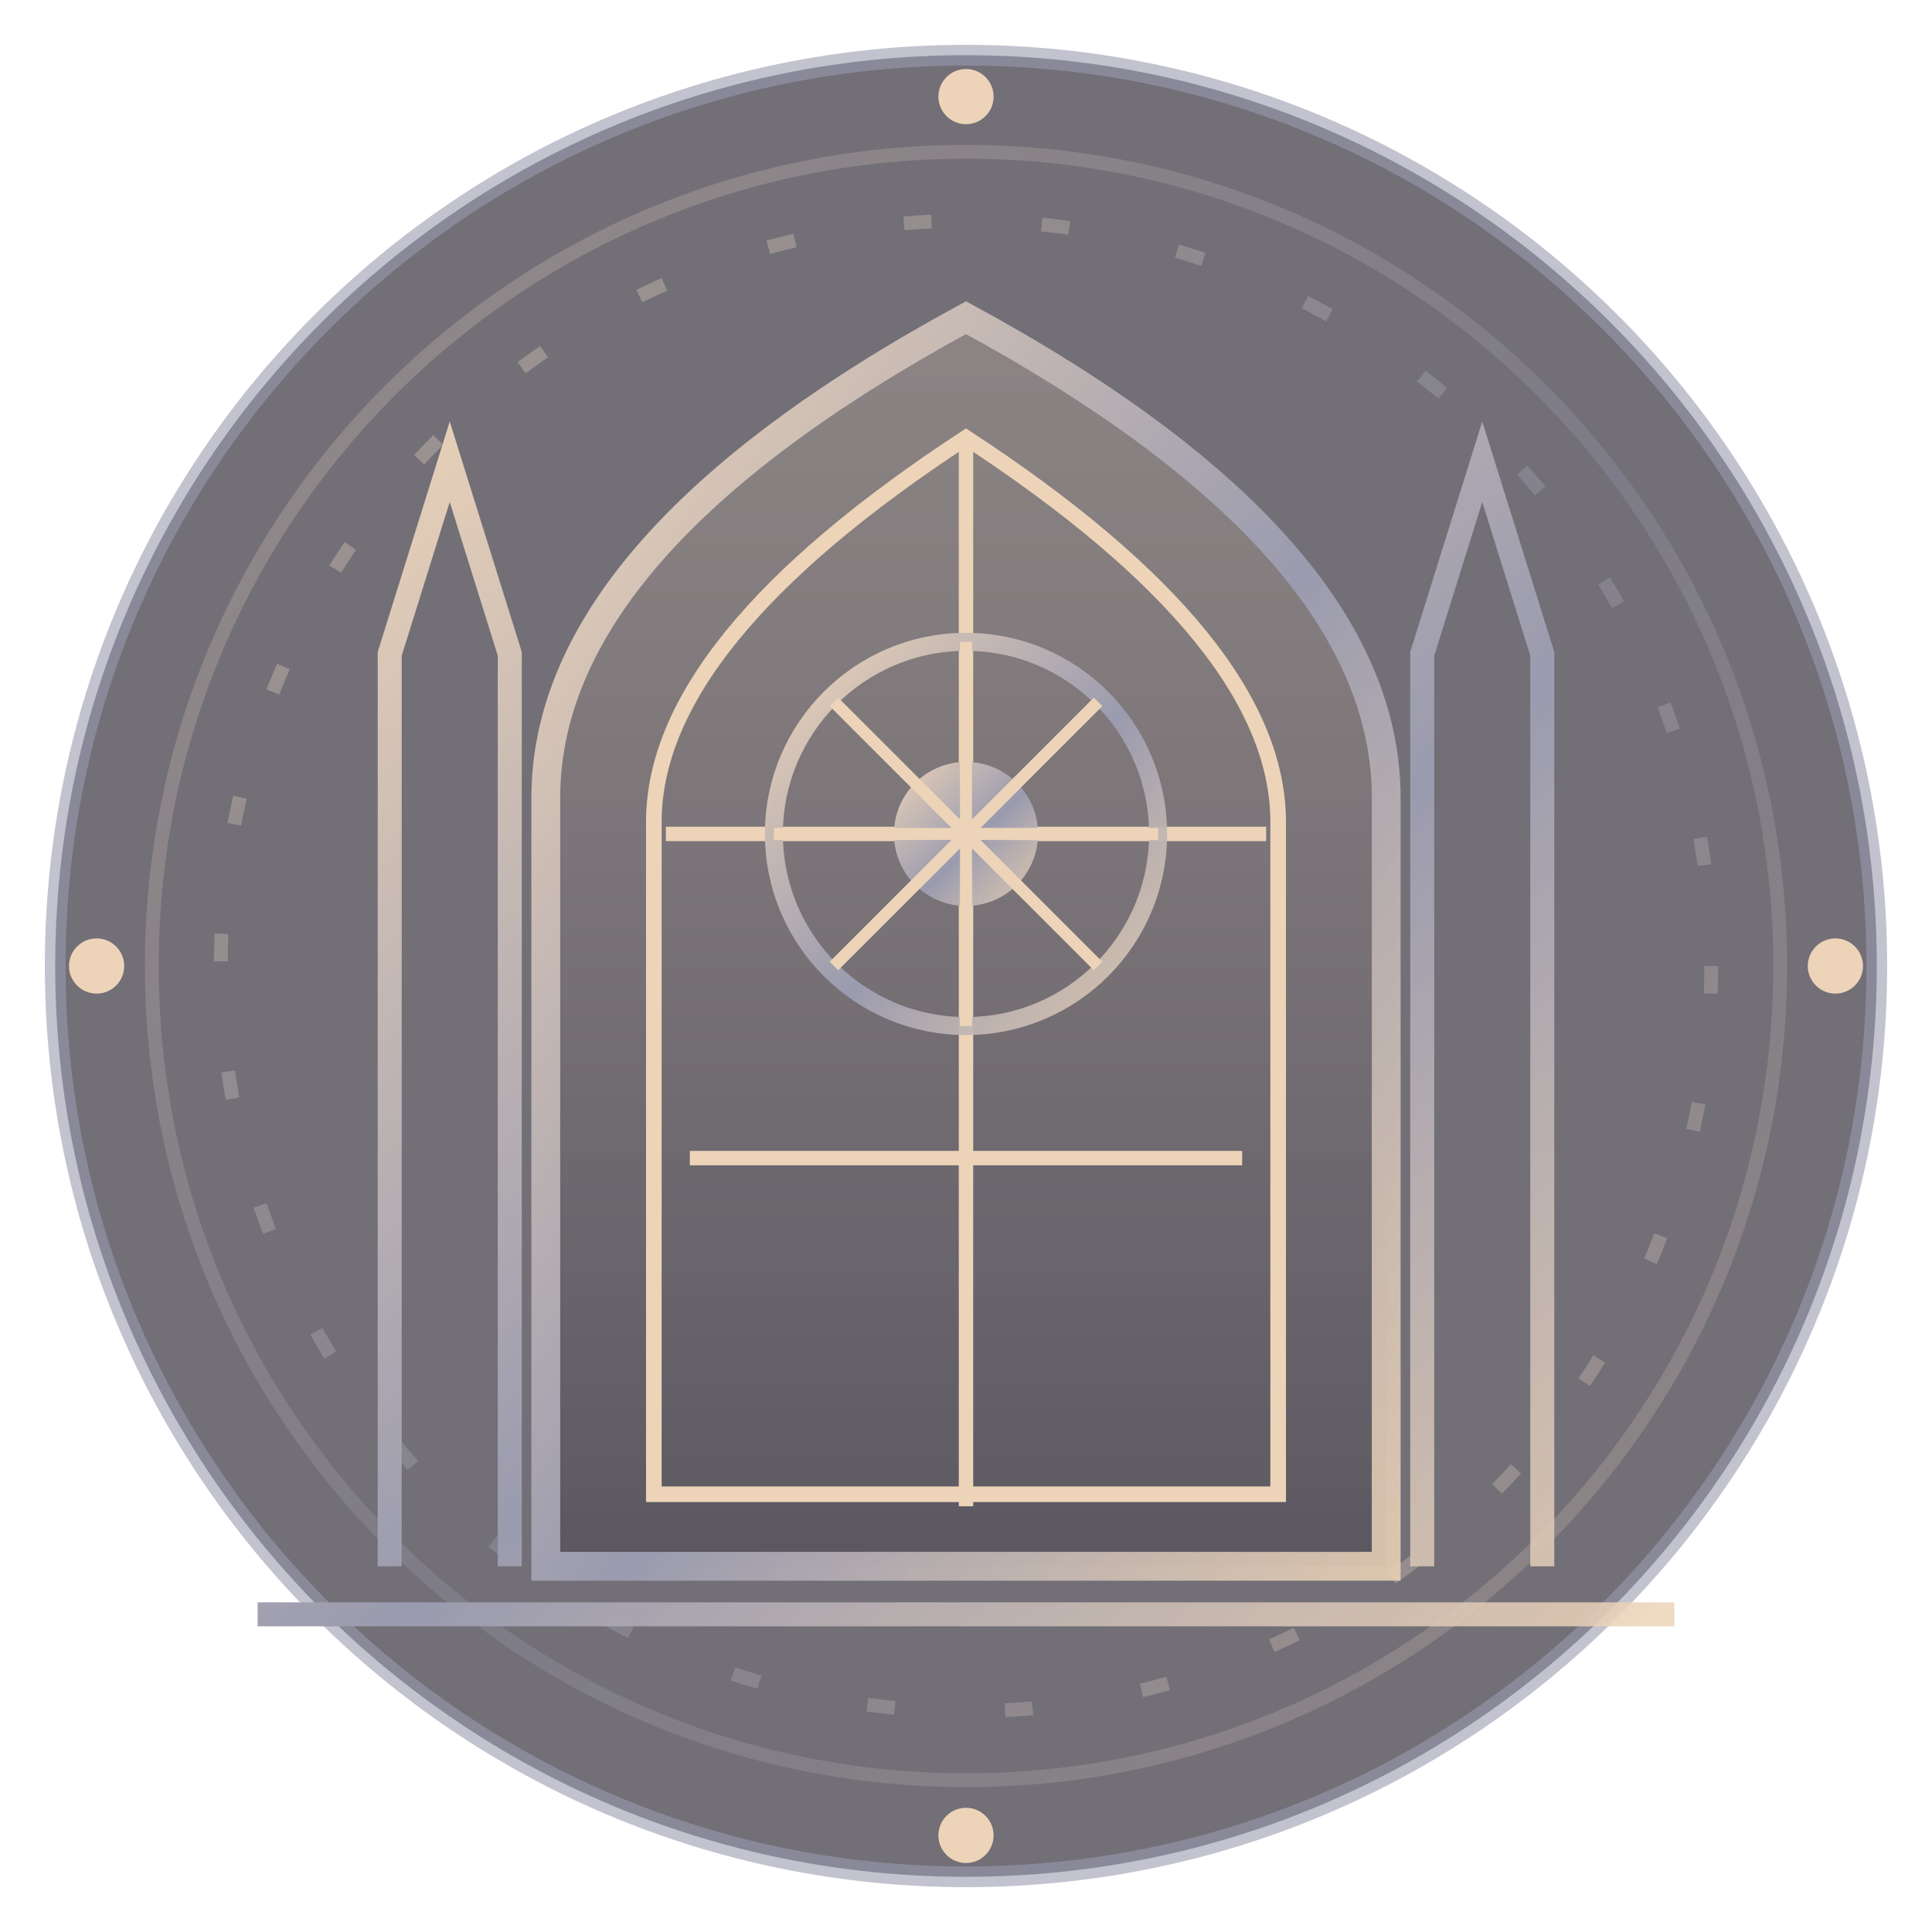
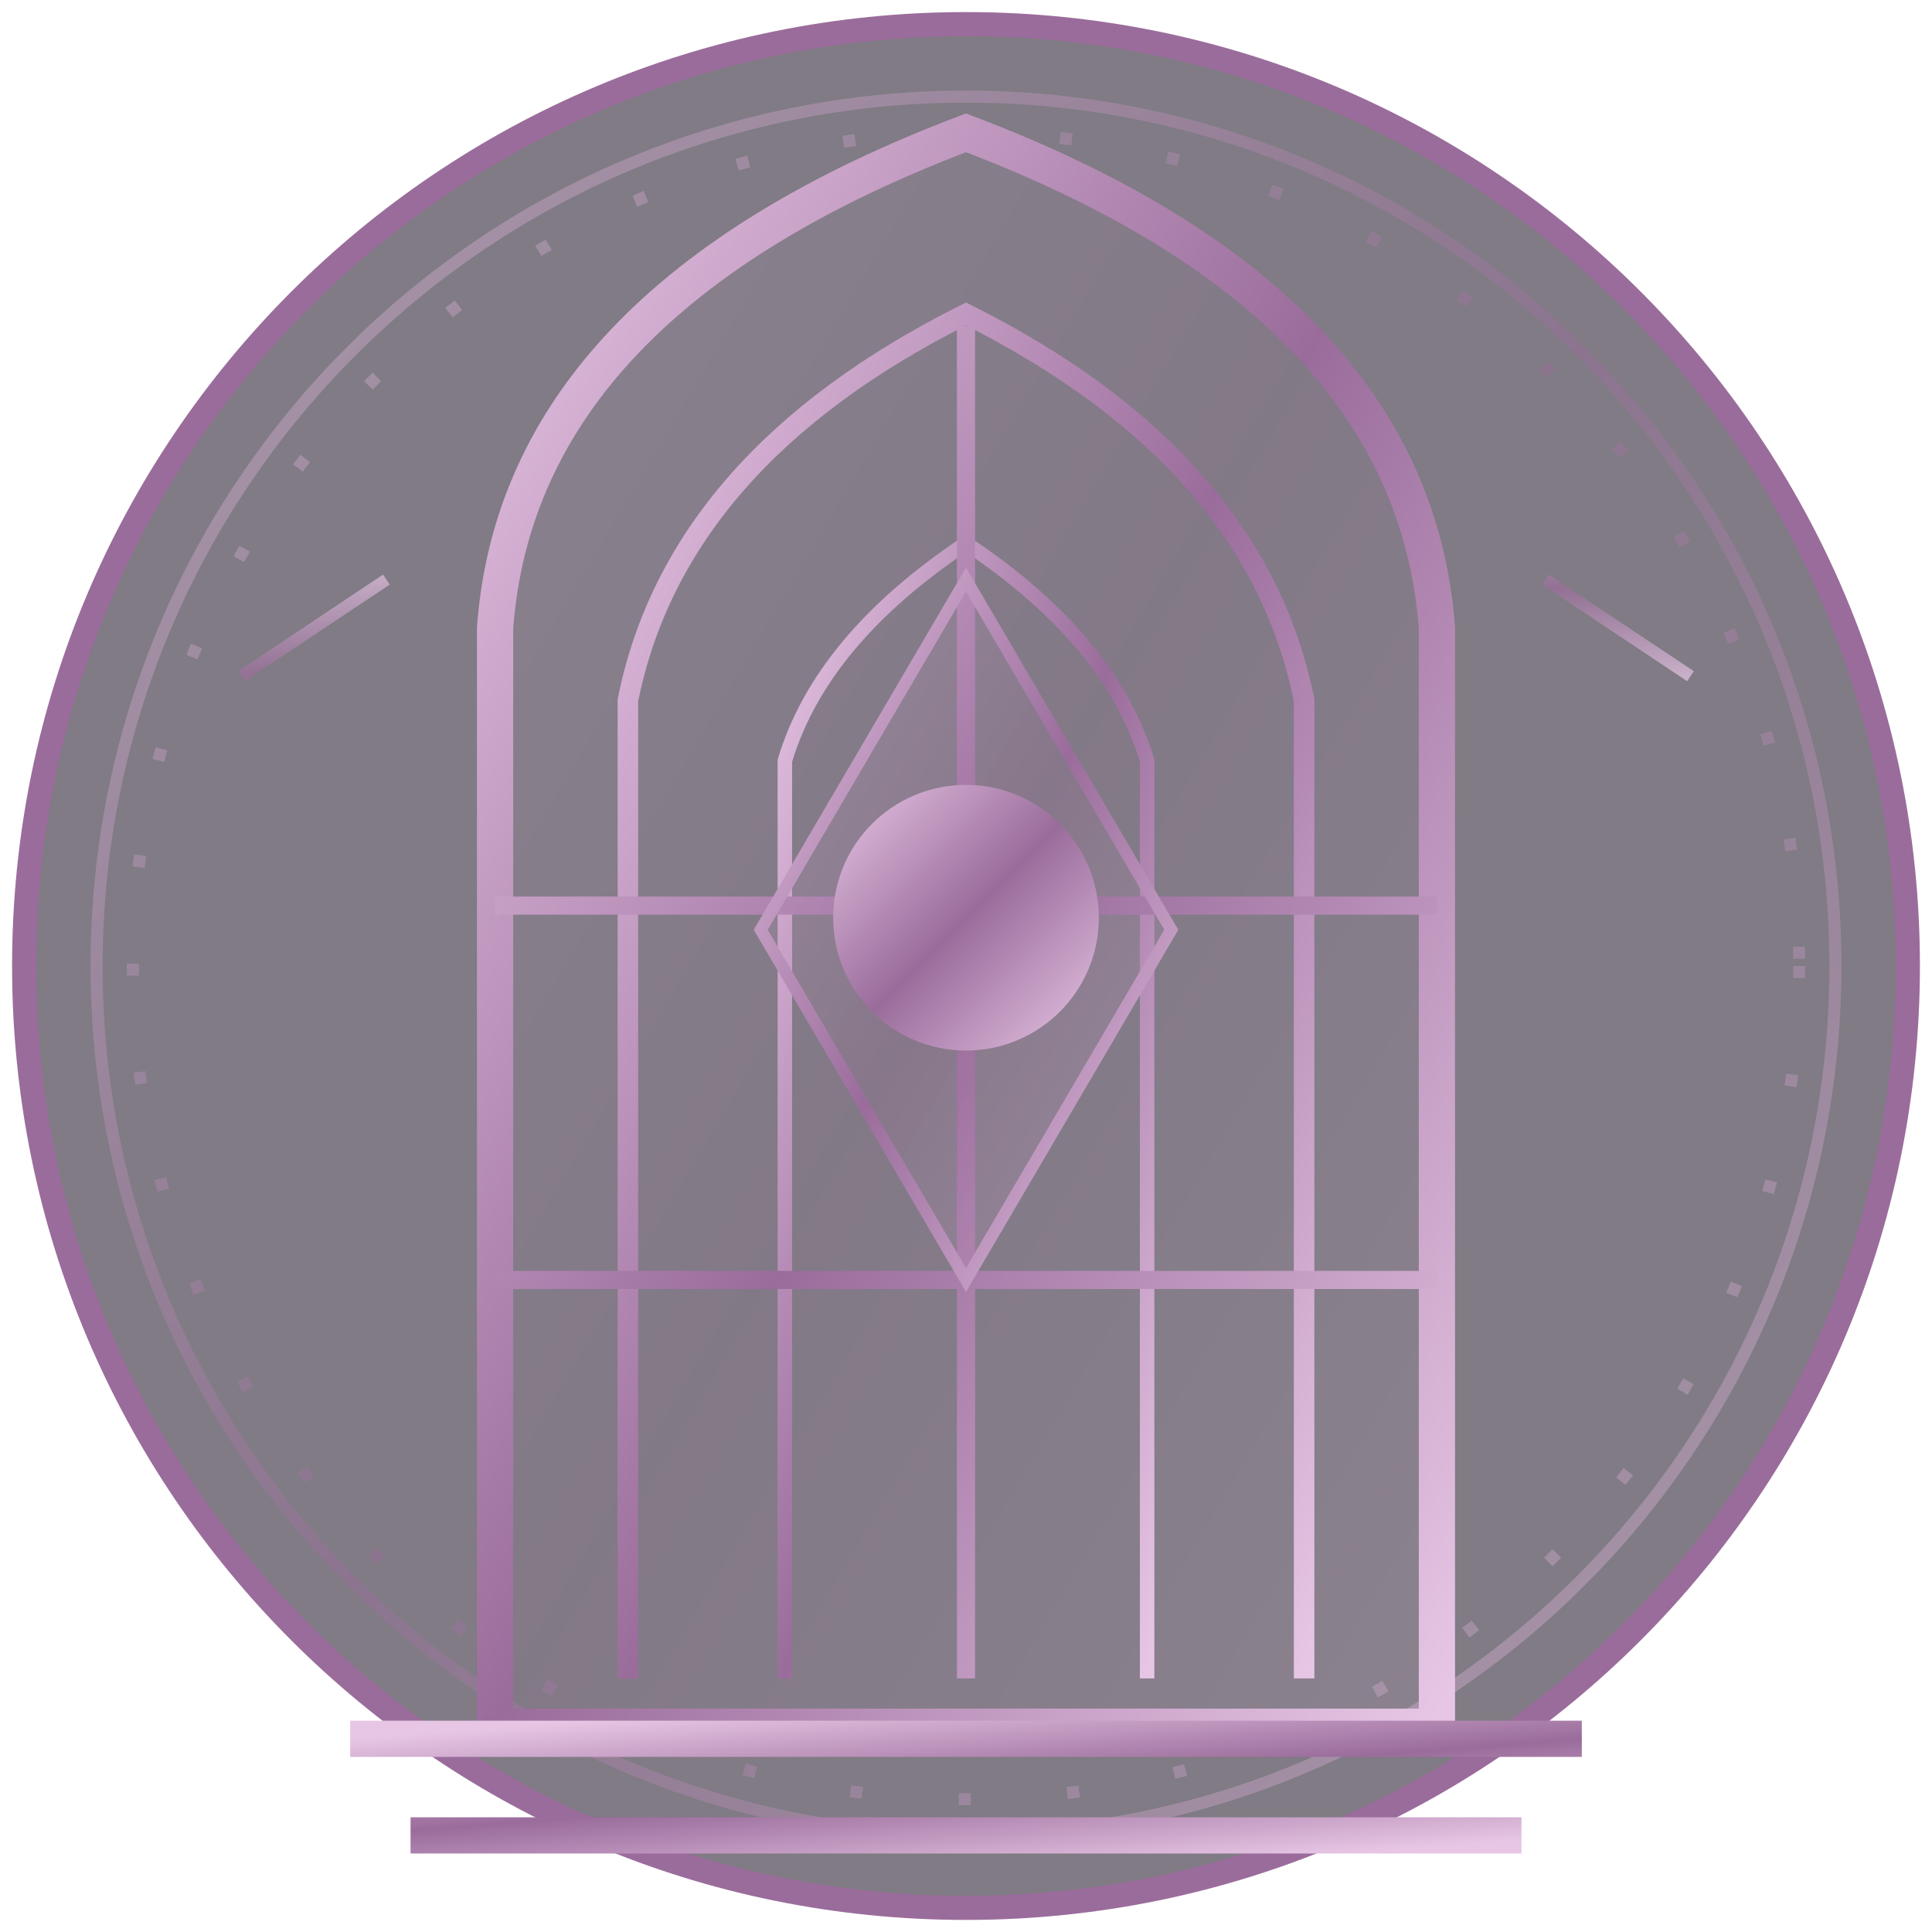
- <svg xmlns="http://www.w3.org/2000/svg" viewBox="0 0 140 140" fill="none">
+ <svg xmlns="http://www.w3.org/2000/svg" viewBox="0 0 160 160" fill="none" aria-hidden="true">
  <defs>
-     <linearGradient id="silver" x1="0" y1="0" x2="1" y2="1">
-       <stop stop-color="#edd4b8" />
-       <stop offset=".55" stop-color="#9a9baf" />
-       <stop offset="1" stop-color="#edd4b8" stop-opacity=".85" />
+     <linearGradient id="metal" x1="0" y1="0" x2="1" y2="1">
+       <stop stop-color="#e7c6e5" />
+       <stop offset=".50" stop-color="#9a6c9b" />
+       <stop offset="1" stop-color="#e7c6e5" />
    </linearGradient>
-     <radialGradient id="glow">
-       <stop stop-color="#9a9baf" stop-opacity=".27" />
-       <stop offset="1" stop-color="#9a9baf" stop-opacity="0" />
+     <radialGradient id="shine">
+       <stop stop-color="#9a6c9b" stop-opacity=".36" />
+       <stop offset="1" stop-color="#9a6c9b" stop-opacity="0" />
    </radialGradient>
-     <linearGradient id="veil" x1="0" y1="0" x2="0" y2="1">
-       <stop stop-color="#edd4b8" stop-opacity=".21" />
-       <stop offset="1" stop-color="#201b29" stop-opacity=".28" />
+     <linearGradient id="fade" x1="0" x2="1">
+       <stop stop-color="white" stop-opacity="0" />
+       <stop offset=".33" stop-color="white" stop-opacity=".05" />
+       <stop offset=".62" stop-color="white" stop-opacity=".9" />
+       <stop offset="1" stop-color="white" />
    </linearGradient>
-     <linearGradient id="fog">
-       <stop stop-color="#fff" stop-opacity="0" />
-       <stop offset=".27" stop-color="#fff" stop-opacity=".18" />
-       <stop offset=".68" stop-color="#fff" stop-opacity=".9" />
-       <stop offset="1" stop-color="#fff" />
-     </linearGradient>
-     <mask id="fogmask">
-       <rect width="860" height="300" fill="url(#fog)" />
+     <mask id="f">
+       <rect width="860" height="300" fill="url(#fade)" />
    </mask>
  </defs>
-   <circle cx="70" cy="70" r="66" fill="#201b29" fill-opacity=".63" stroke="#9a9baf" stroke-opacity=".6" stroke-width="1.5" />
-   <circle cx="70" cy="70" r="59" stroke="url(#silver)" stroke-opacity=".28" stroke-width="1" />
-   <circle cx="70" cy="70" r="54" stroke="url(#silver)" stroke-opacity=".4" stroke-dasharray="2 8" />
-   <g transform="translate(70 70) scale(.87)" color="#edd4b8">
-     <path d="M-35 50V-14Q-35-35 0-54Q35-35 35-14V50Z" fill="url(#veil)" stroke="url(#silver)" stroke-width="2.4" />
-     <path d="M-26 44V-12Q-26-27 0-44Q26-27 26-12V44Z" stroke="currentColor" fill="none" stroke-width="1.3" />
-     <path d="M0-44V45M-25-11H25M-23 16H23" stroke="currentColor" stroke-width="1.2" />
-     <circle cy="-11" r="16" stroke="url(#silver)" stroke-width="1.5" fill="none" />
-     <circle cy="-11" r="6" fill="url(#silver)" />
-     <path d="M0-27V5M-16-11H16M-11-22L11 0M11-22L-11 0" stroke="currentColor" stroke-width="1" />
-     <path d="M-48 50V-26L-43-42L-38-26V50M38 50V-26L43-42L48-26V50M-59 54H59" stroke="url(#silver)" stroke-width="2" fill="none" />
-   </g>
-   <g fill="#edd4b8">
-     <circle cx="70" cy="7" r="2" />
-     <circle cx="133" cy="70" r="2" />
-     <circle cx="70" cy="133" r="2" />
-     <circle cx="7" cy="70" r="2" />
+   <circle cx="80" cy="80" r="78" fill="#190f20" fill-opacity=".55" stroke="#9a6c9b" stroke-width="2" />
+   <circle cx="80" cy="80" r="72" stroke="url(#metal)" opacity=".44" />
+   <circle cx="80" cy="80" r="69" stroke="url(#metal)" stroke-dasharray="1 8" opacity=".42" />
+   <g>
+     <path d="M41 143V52Q43 25 80 11Q117 25 119 52V143Z" fill="url(#metal)" fill-opacity=".1" stroke="url(#metal)" stroke-width="3" />
+     <path d="M52 139V58Q56 38 80 26Q104 38 108 58V139" stroke="url(#metal)" stroke-width="1.7" />
+     <path d="M65 139V63Q68 53 80 45Q92 53 95 63V139" stroke="url(#metal)" stroke-width="1.2" />
+     <path d="M80 27V139M41 75H119M41 106H119" stroke="url(#metal)" stroke-width="1.5" />
+     <path d="M80 48l17 29-17 29-17-29Z" fill="url(#metal)" fill-opacity=".2" stroke="url(#metal)" />
+     <circle cx="80" cy="76" r="11" fill="url(#metal)" />
+     <path d="M29 144h102M34 152h92" stroke="url(#metal)" stroke-width="3" />
+     <path d="M20 56l12-8M140 56l-12-8" stroke="url(#metal)" opacity=".7" />
  </g>
</svg>
